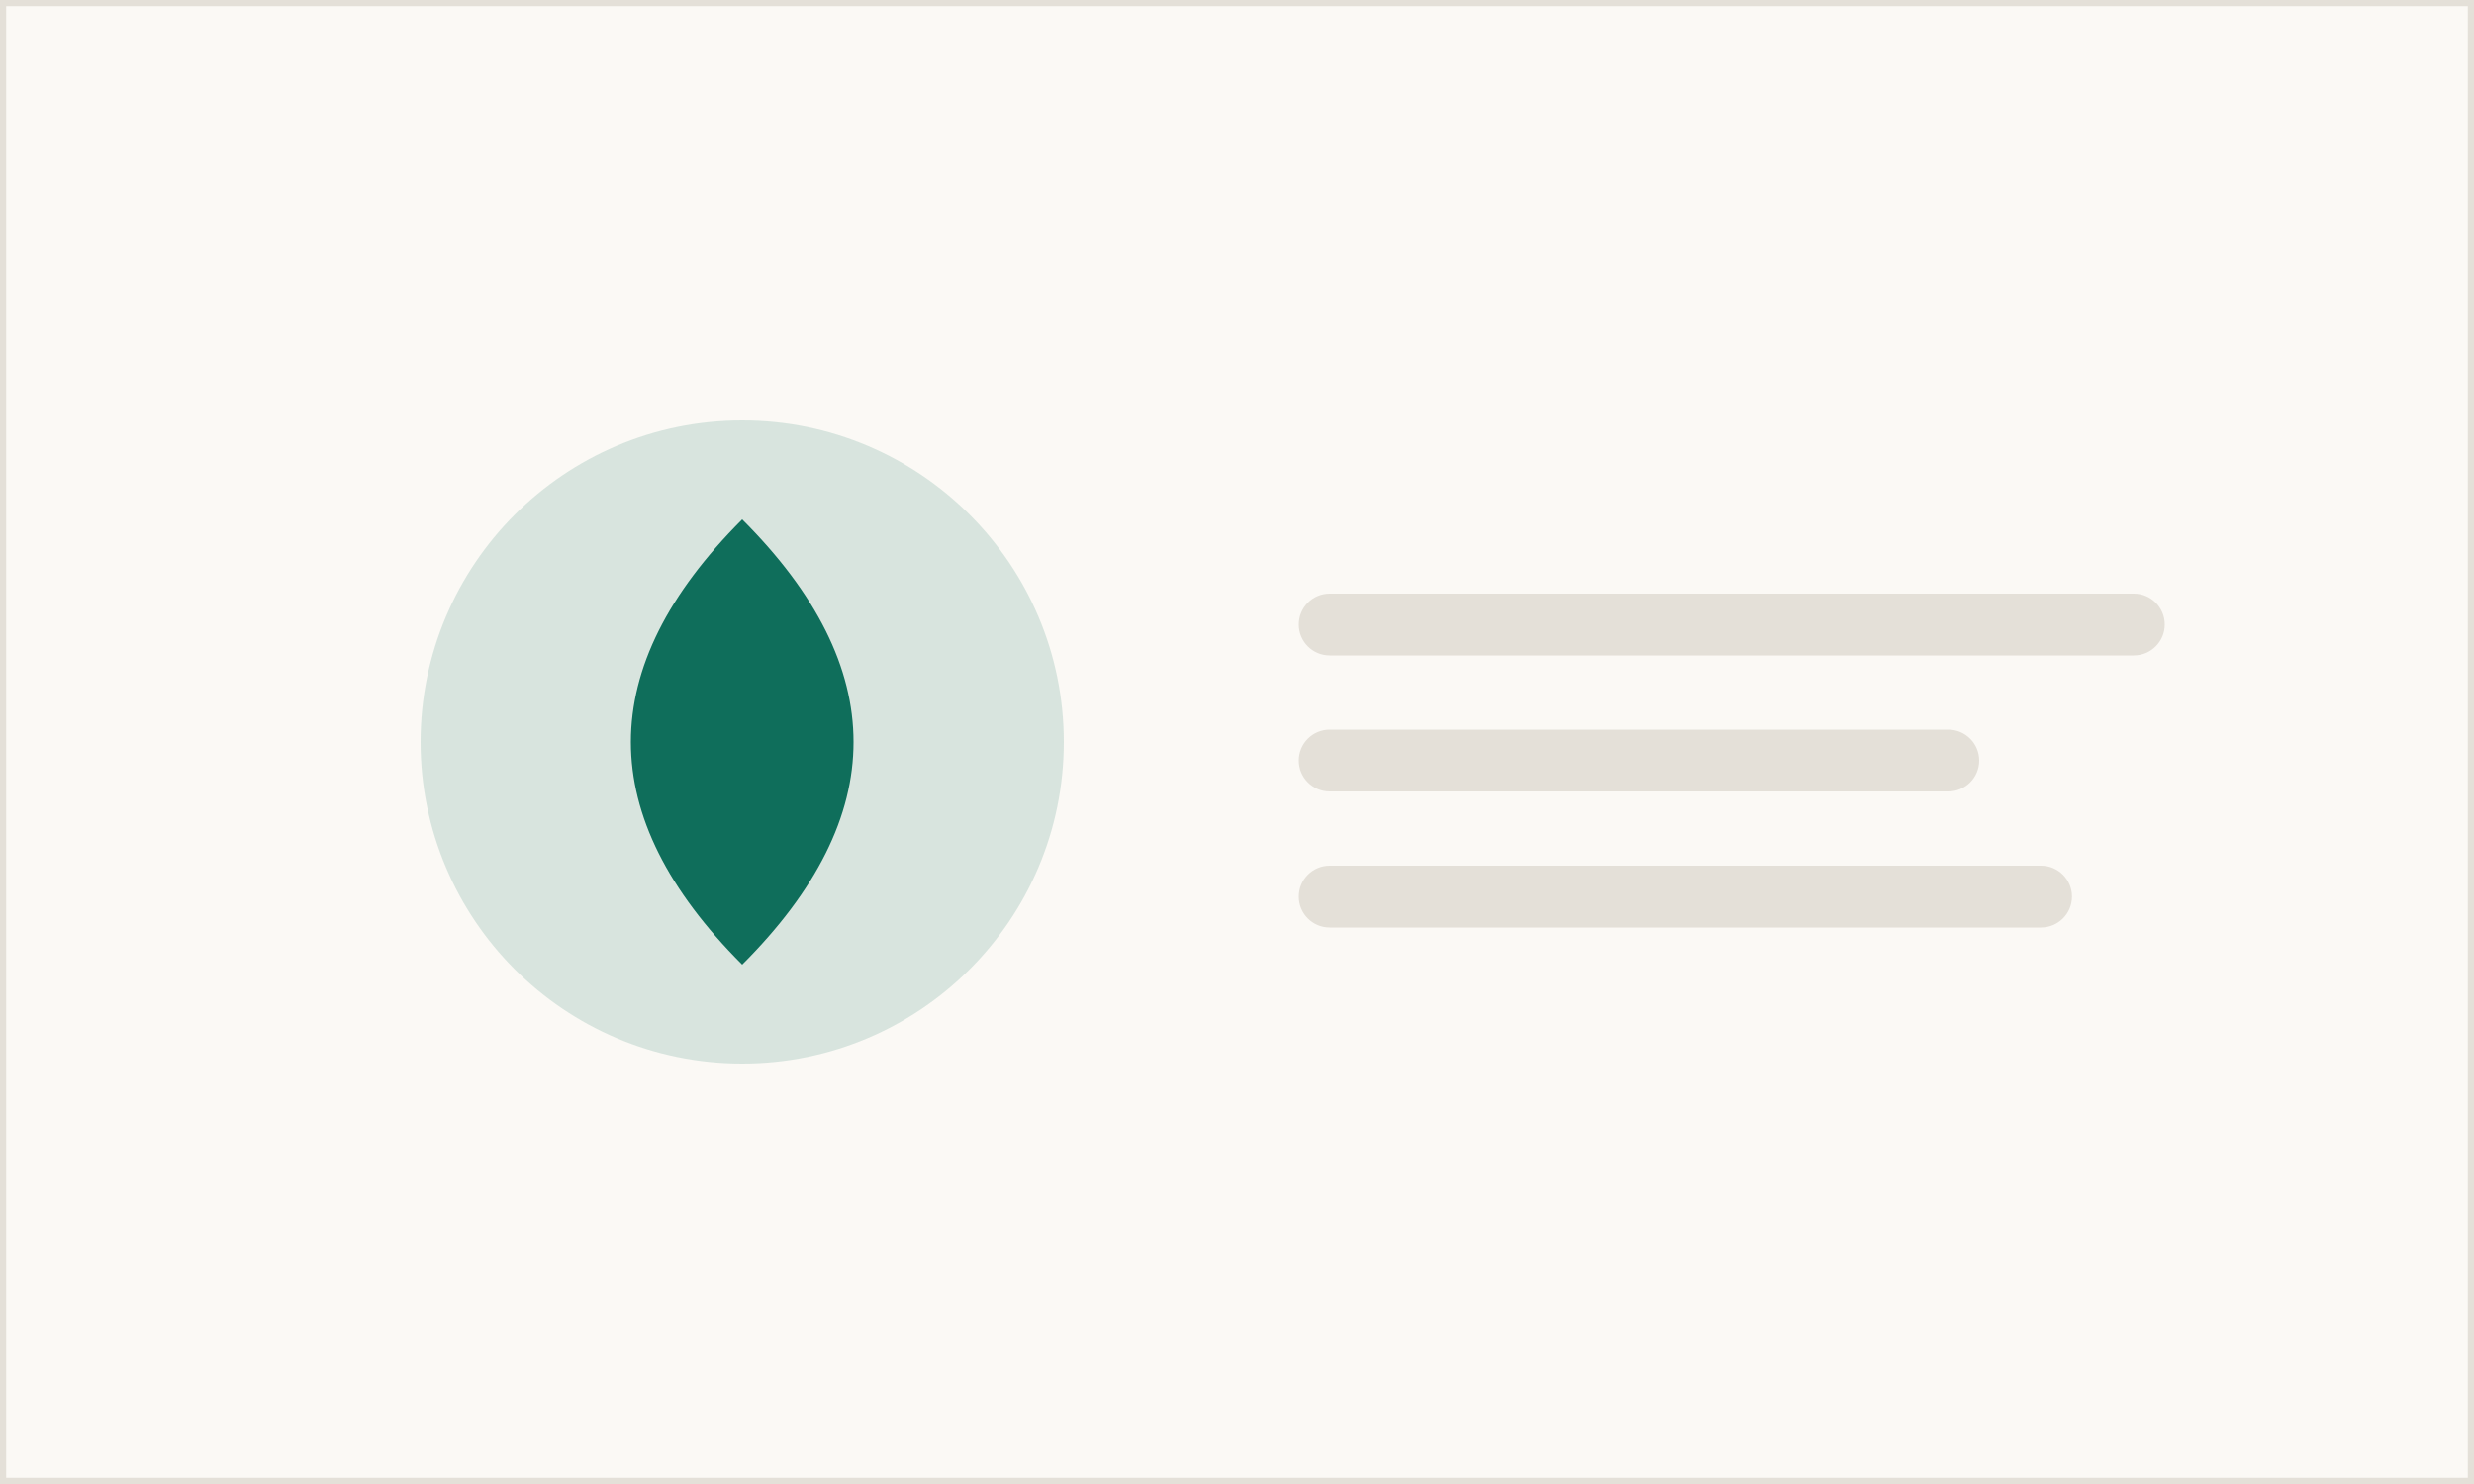
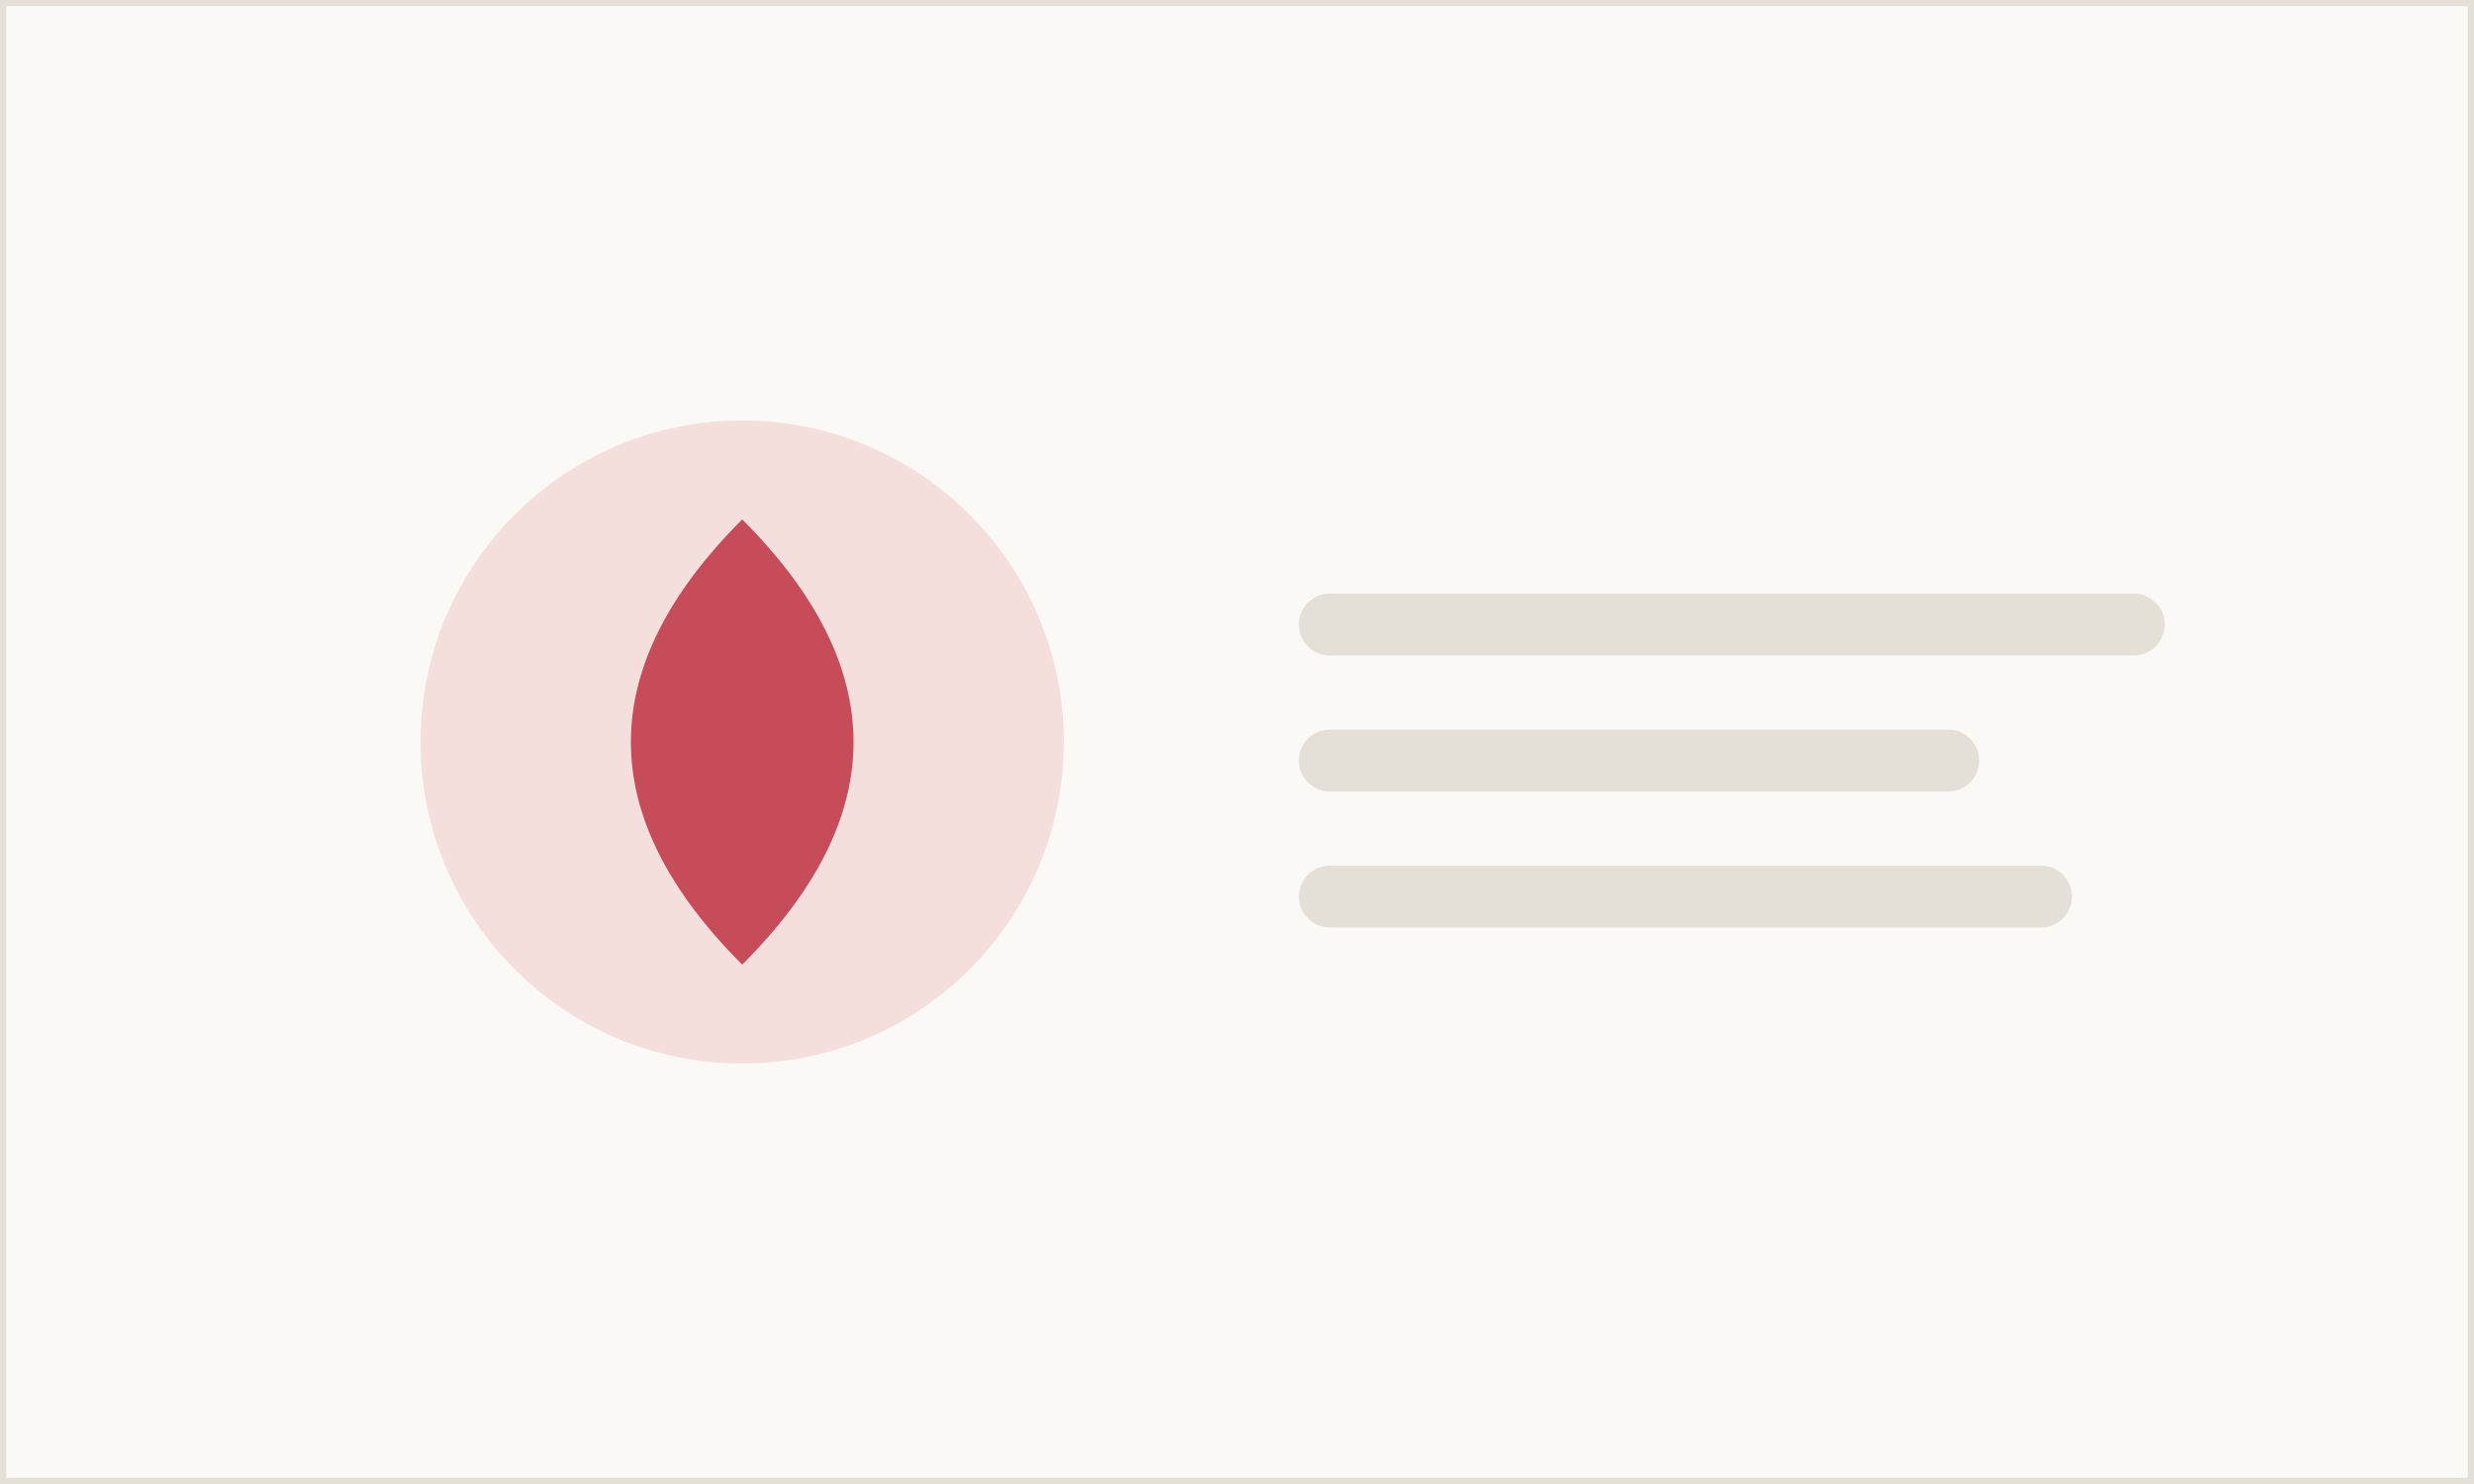
<svg xmlns="http://www.w3.org/2000/svg" viewBox="0 0 400 240">
  <rect width="400" height="240" fill="#FBF9F5" />
  <rect width="400" height="240" fill="none" stroke="#E4E0D8" stroke-width="2" />
-   <circle cx="120" cy="120" r="52" fill="#0F6E5B" opacity="0.15" />
-   <path d="M120 84 C 96 108, 96 132, 120 156 C 144 132, 144 108, 120 84 Z" fill="#0F6E5B" />
+   <circle cx="120" cy="120" r="52" fill="#C64C5A" opacity="0.15" />
+   <path d="M120 84 C 96 108, 96 132, 120 156 C 144 132, 144 108, 120 84 Z" fill="#C64C5A" />
  <rect x="210" y="96" width="140" height="10" rx="5" fill="#E4E0D8" />
  <rect x="210" y="118" width="110" height="10" rx="5" fill="#E4E0D8" />
  <rect x="210" y="140" width="125" height="10" rx="5" fill="#E4E0D8" />
</svg>
